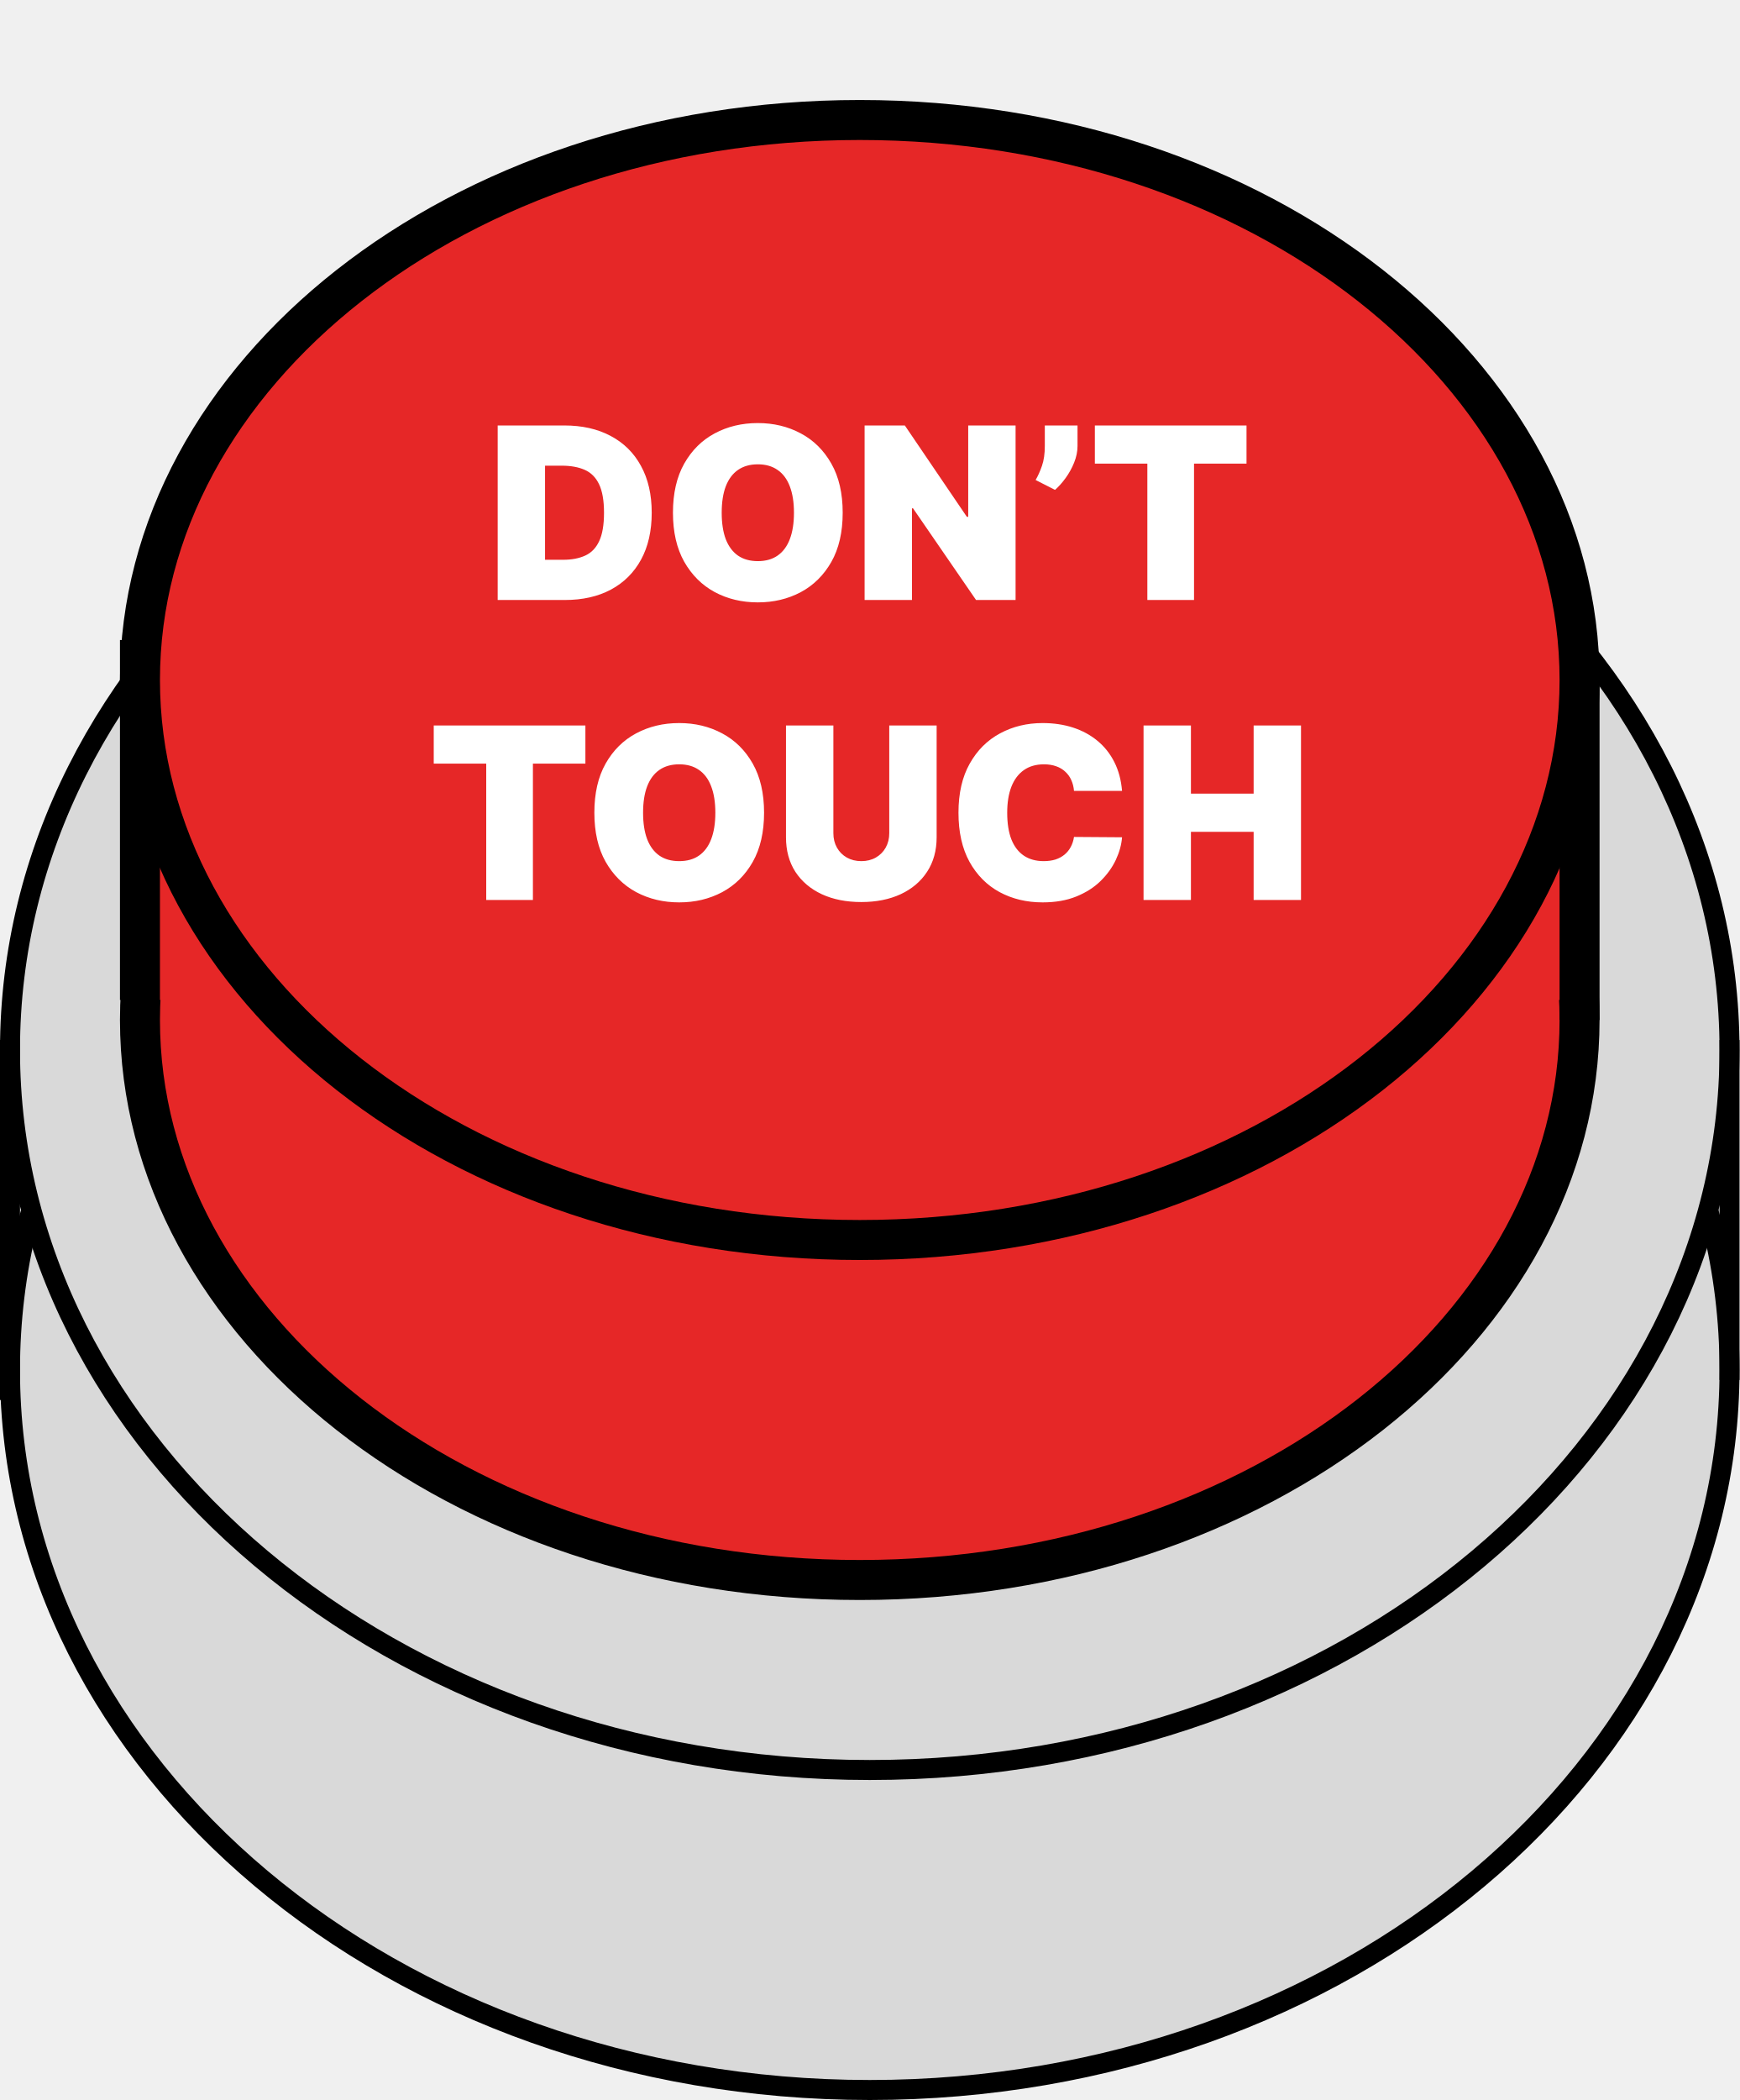
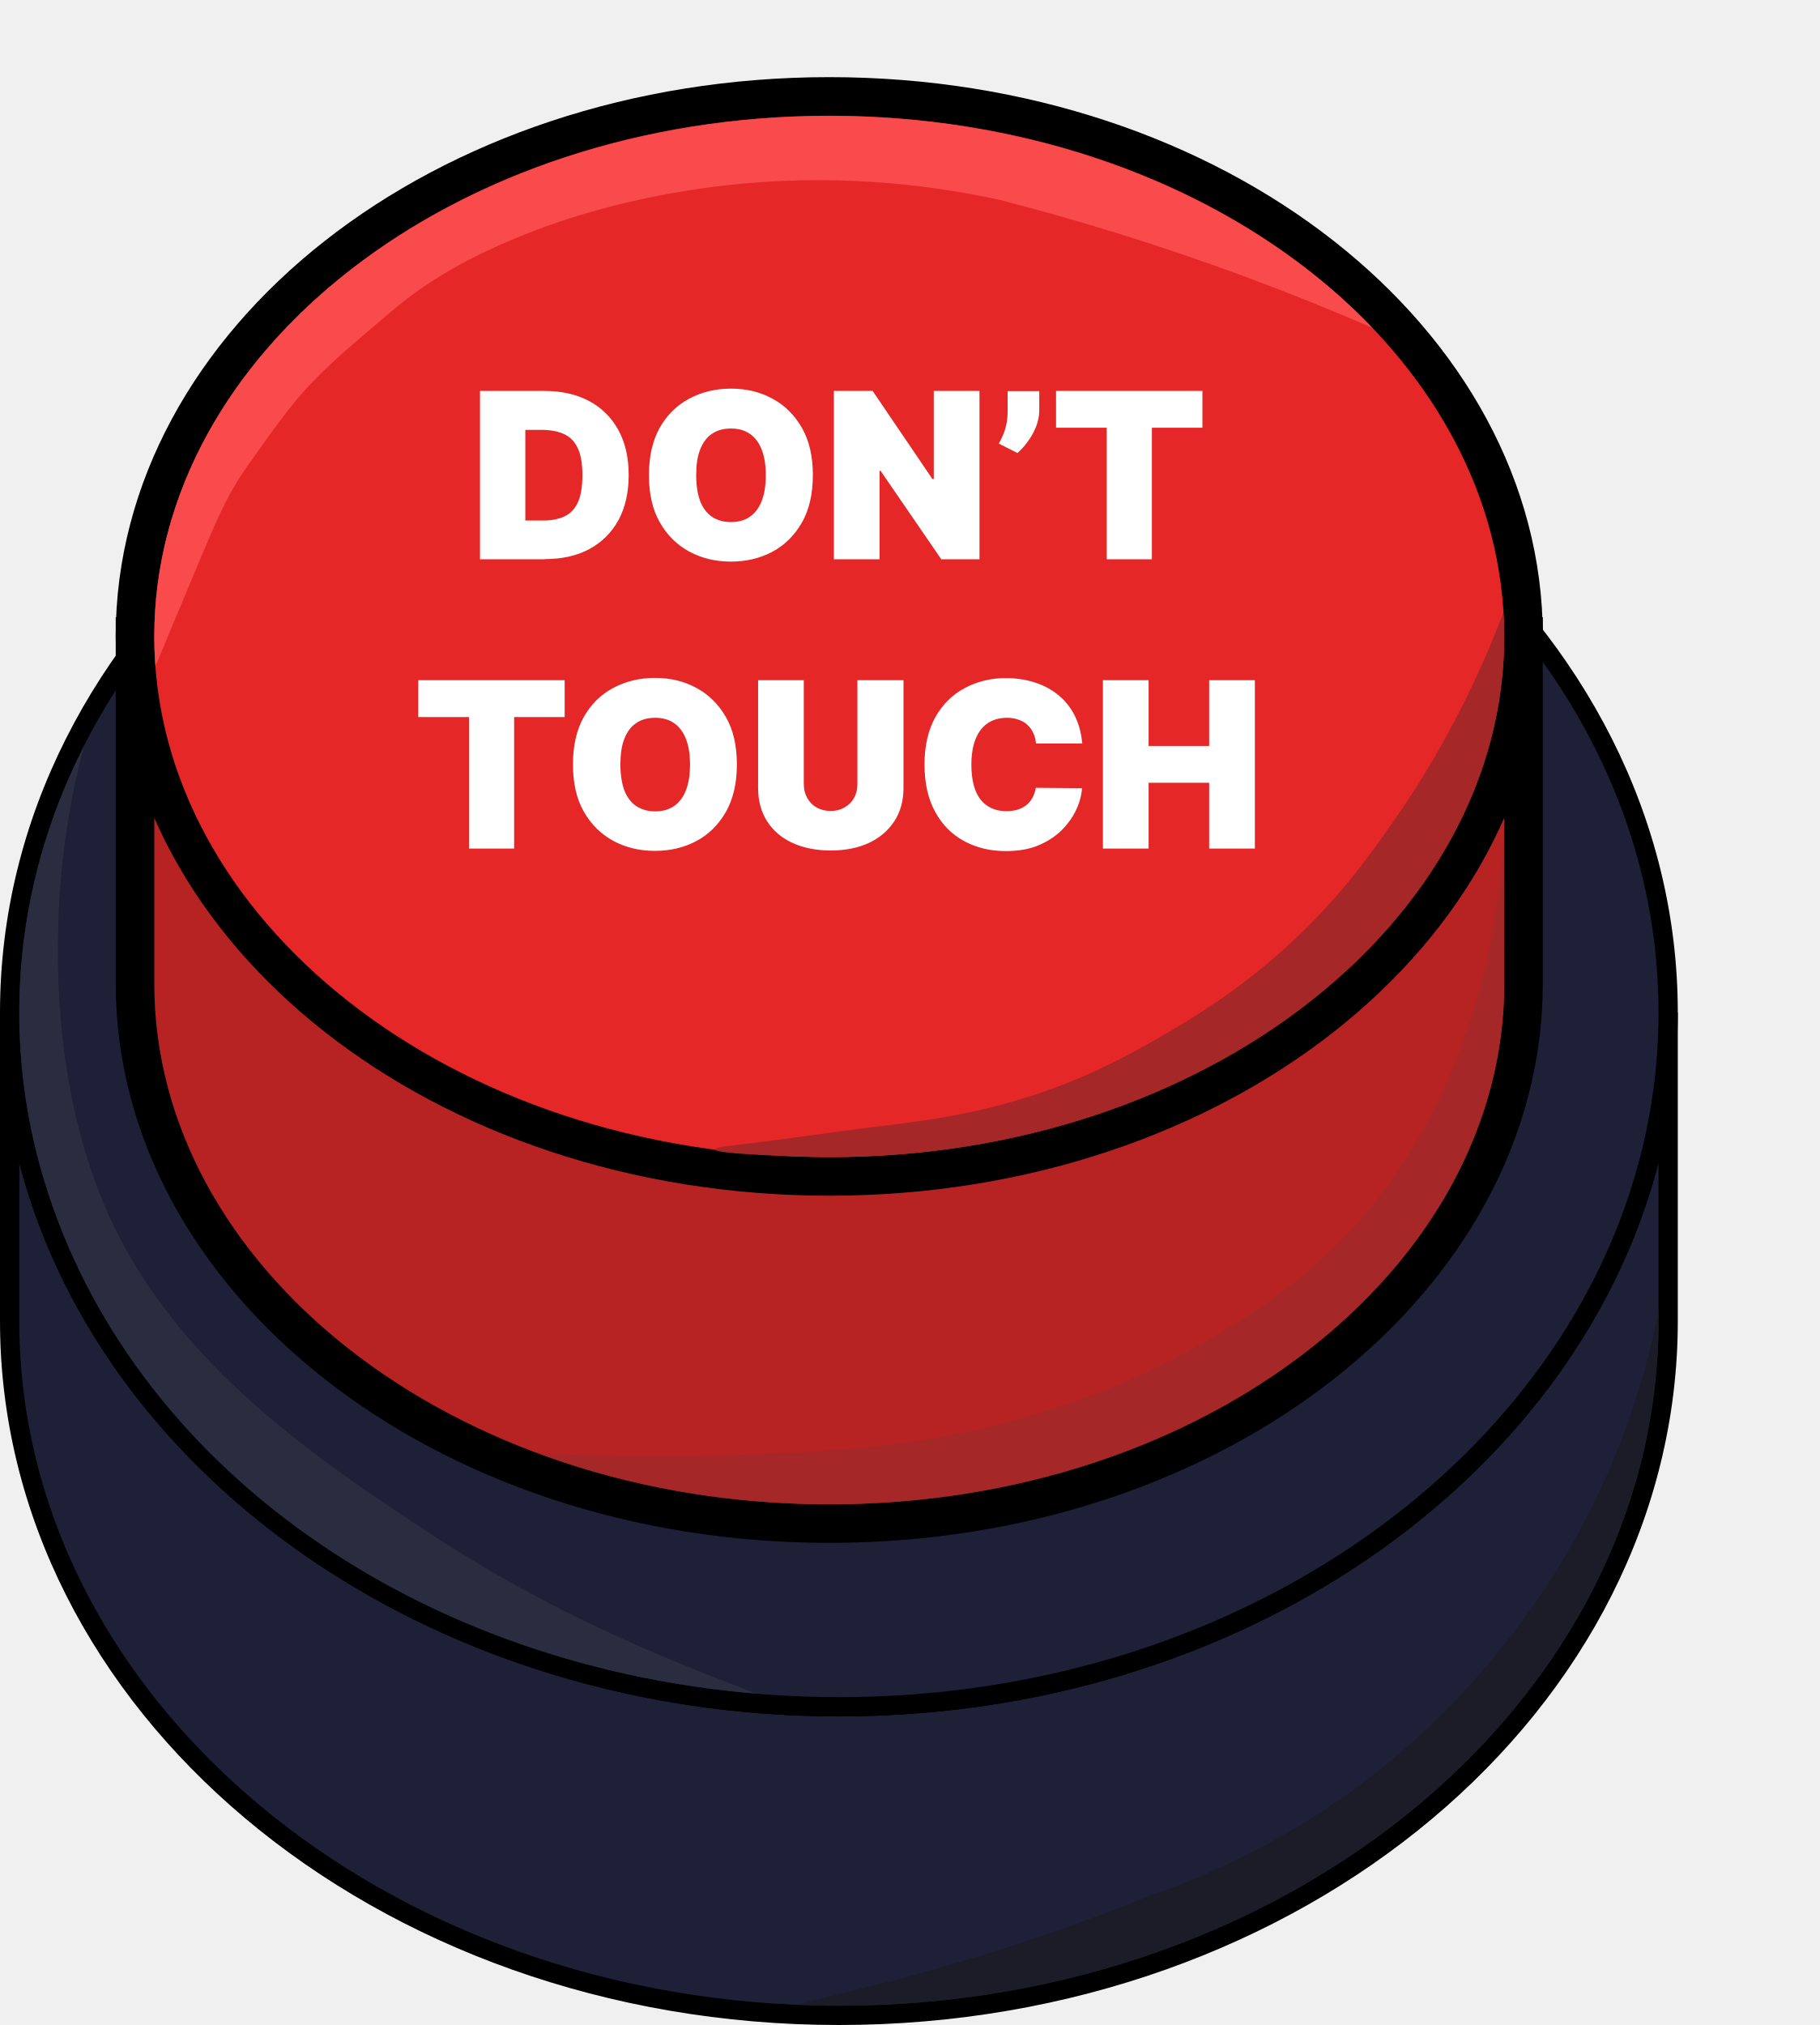
- <svg xmlns="http://www.w3.org/2000/svg" width="87" height="105" viewBox="0 0 87 105" fill="none">
-   <path d="M86.5 68.5C86.5 88.304 67.334 104.5 43.5 104.5C19.666 104.5 0.5 88.304 0.5 68.5C0.5 48.696 19.666 32.5 43.5 32.5C67.334 32.5 86.5 48.696 86.5 68.5Z" fill="#D9D9D9" stroke="black" />
-   <path d="M86.5 52.5C86.5 72.304 67.334 88.5 43.5 88.5C19.666 88.5 0.5 72.304 0.5 52.5C0.5 32.696 19.666 16.5 43.5 16.5C67.334 16.5 86.5 32.696 86.5 52.5Z" fill="#D9D9D9" stroke="black" />
-   <line x1="0.5" y1="52" x2="0.5" y2="70" stroke="black" />
-   <line x1="86.5" y1="52" x2="86.5" y2="69" stroke="black" />
-   <path d="M79 51C79 66.251 63.123 79 43 79C22.877 79 7 66.251 7 51C7 35.749 22.877 23 43 23C63.123 23 79 35.749 79 51Z" fill="#E62727" stroke="black" stroke-width="2" />
-   <line x1="7" y1="50" x2="7" y2="32" stroke="black" stroke-width="2" />
-   <line x1="79" y1="51" x2="79" y2="33" stroke="black" stroke-width="2" />
-   <rect x="8" y="26" width="70" height="24" fill="#E62727" />
-   <path d="M79 34C79 49.251 63.123 62 43 62C22.877 62 7 49.251 7 34C7 18.749 22.877 6 43 6C63.123 6 79 18.749 79 34Z" fill="#E62727" stroke="black" stroke-width="2" />
-   <path d="M28.249 30H24.891V21.273H28.215C29.112 21.273 29.888 21.447 30.541 21.797C31.197 22.143 31.703 22.643 32.058 23.297C32.416 23.947 32.595 24.727 32.595 25.636C32.595 26.546 32.418 27.327 32.062 27.98C31.707 28.631 31.204 29.131 30.554 29.48C29.903 29.827 29.135 30 28.249 30ZM27.26 27.989H28.163C28.595 27.989 28.963 27.919 29.267 27.78C29.574 27.641 29.807 27.401 29.966 27.06C30.128 26.719 30.209 26.244 30.209 25.636C30.209 25.028 30.126 24.554 29.962 24.213C29.8 23.872 29.561 23.632 29.246 23.493C28.933 23.354 28.55 23.284 28.095 23.284H27.26V27.989ZM42.146 25.636C42.146 26.608 41.957 27.428 41.579 28.095C41.201 28.76 40.691 29.264 40.049 29.608C39.407 29.949 38.691 30.119 37.902 30.119C37.106 30.119 36.387 29.947 35.745 29.604C35.106 29.257 34.598 28.751 34.22 28.087C33.845 27.419 33.657 26.602 33.657 25.636C33.657 24.665 33.845 23.847 34.22 23.182C34.598 22.514 35.106 22.01 35.745 21.669C36.387 21.325 37.106 21.153 37.902 21.153C38.691 21.153 39.407 21.325 40.049 21.669C40.691 22.01 41.201 22.514 41.579 23.182C41.957 23.847 42.146 24.665 42.146 25.636ZM39.709 25.636C39.709 25.114 39.639 24.673 39.5 24.315C39.363 23.954 39.16 23.682 38.89 23.497C38.623 23.31 38.294 23.216 37.902 23.216C37.51 23.216 37.179 23.31 36.909 23.497C36.642 23.682 36.439 23.954 36.299 24.315C36.163 24.673 36.095 25.114 36.095 25.636C36.095 26.159 36.163 26.601 36.299 26.962C36.439 27.32 36.642 27.592 36.909 27.78C37.179 27.965 37.51 28.057 37.902 28.057C38.294 28.057 38.623 27.965 38.89 27.78C39.16 27.592 39.363 27.32 39.5 26.962C39.639 26.601 39.709 26.159 39.709 25.636ZM50.793 21.273V30H48.816L45.663 25.415H45.611V30H43.242V21.273H45.254L48.356 25.841H48.424V21.273H50.793ZM53.891 21.273V22.296C53.891 22.574 53.834 22.852 53.721 23.131C53.61 23.406 53.468 23.663 53.295 23.902C53.124 24.138 52.948 24.335 52.766 24.494L51.795 24C51.914 23.796 52.021 23.558 52.114 23.288C52.208 23.018 52.255 22.688 52.255 22.296V21.273H53.891ZM54.758 23.182V21.273H62.343V23.182H59.718V30H57.383V23.182H54.758ZM21.693 38.182V36.273H29.278V38.182H26.653V45H24.318V38.182H21.693ZM38.214 40.636C38.214 41.608 38.025 42.428 37.648 43.095C37.27 43.76 36.76 44.264 36.118 44.608C35.476 44.949 34.76 45.119 33.97 45.119C33.175 45.119 32.456 44.947 31.814 44.604C31.174 44.257 30.666 43.751 30.288 43.087C29.913 42.419 29.726 41.602 29.726 40.636C29.726 39.665 29.913 38.847 30.288 38.182C30.666 37.514 31.174 37.01 31.814 36.669C32.456 36.325 33.175 36.153 33.97 36.153C34.76 36.153 35.476 36.325 36.118 36.669C36.76 37.01 37.27 37.514 37.648 38.182C38.025 38.847 38.214 39.665 38.214 40.636ZM35.777 40.636C35.777 40.114 35.707 39.673 35.568 39.315C35.432 38.955 35.228 38.682 34.959 38.497C34.692 38.31 34.362 38.216 33.97 38.216C33.578 38.216 33.247 38.31 32.977 38.497C32.71 38.682 32.507 38.955 32.368 39.315C32.231 39.673 32.163 40.114 32.163 40.636C32.163 41.159 32.231 41.601 32.368 41.962C32.507 42.32 32.71 42.592 32.977 42.78C33.247 42.965 33.578 43.057 33.97 43.057C34.362 43.057 34.692 42.965 34.959 42.78C35.228 42.592 35.432 42.32 35.568 41.962C35.707 41.601 35.777 41.159 35.777 40.636ZM44.475 36.273H46.845V41.864C46.845 42.528 46.685 43.104 46.367 43.59C46.052 44.072 45.612 44.446 45.046 44.71C44.481 44.972 43.825 45.102 43.078 45.102C42.325 45.102 41.666 44.972 41.1 44.71C40.535 44.446 40.095 44.072 39.779 43.59C39.467 43.104 39.31 42.528 39.31 41.864V36.273H41.68V41.659C41.68 41.929 41.739 42.17 41.859 42.383C41.978 42.594 42.143 42.758 42.353 42.878C42.566 42.997 42.808 43.057 43.078 43.057C43.35 43.057 43.592 42.997 43.802 42.878C44.012 42.758 44.177 42.594 44.296 42.383C44.416 42.17 44.475 41.929 44.475 41.659V36.273ZM56.118 39.545H53.715C53.698 39.347 53.653 39.166 53.579 39.004C53.508 38.842 53.408 38.703 53.28 38.587C53.155 38.467 53.003 38.376 52.824 38.314C52.645 38.249 52.442 38.216 52.215 38.216C51.817 38.216 51.481 38.312 51.205 38.506C50.932 38.699 50.725 38.976 50.583 39.337C50.444 39.697 50.374 40.131 50.374 40.636C50.374 41.17 50.445 41.618 50.587 41.979C50.732 42.337 50.941 42.606 51.214 42.788C51.486 42.967 51.815 43.057 52.198 43.057C52.417 43.057 52.613 43.03 52.786 42.976C52.959 42.919 53.11 42.838 53.238 42.733C53.366 42.628 53.469 42.501 53.549 42.354C53.631 42.203 53.687 42.034 53.715 41.847L56.118 41.864C56.09 42.233 55.986 42.609 55.807 42.993C55.628 43.374 55.374 43.726 55.045 44.05C54.718 44.371 54.313 44.629 53.83 44.825C53.347 45.021 52.786 45.119 52.147 45.119C51.346 45.119 50.627 44.947 49.991 44.604C49.357 44.26 48.856 43.754 48.486 43.087C48.12 42.419 47.937 41.602 47.937 40.636C47.937 39.665 48.124 38.847 48.499 38.182C48.874 37.514 49.38 37.01 50.016 36.669C50.653 36.325 51.363 36.153 52.147 36.153C52.698 36.153 53.205 36.229 53.668 36.379C54.131 36.53 54.538 36.75 54.887 37.04C55.236 37.327 55.518 37.68 55.731 38.101C55.944 38.521 56.073 39.003 56.118 39.545ZM57.193 45V36.273H59.563V39.682H62.699V36.273H65.068V45H62.699V41.591H59.563V45H57.193Z" fill="white" />
+ <svg xmlns="http://www.w3.org/2000/svg" id="Button2" viewBox="0 0 94.34 105">
+   <defs>
+     <style>
+       .cls-1 {
+         fill: #b72323;
+       }
+ 
+       .cls-1, .cls-2 {
+         stroke-width: 2px;
+       }
+ 
+       .cls-1, .cls-2, .cls-3 {
+         stroke: #000;
+       }
+ 
+       .cls-4 {
+         fill: #a62727;
+       }
+ 
+       .cls-4, .cls-5, .cls-6, .cls-7, .cls-8 {
+         stroke-width: 0px;
+       }
+ 
+       .cls-2 {
+         fill: #e62727;
+       }
+ 
+       .cls-5 {
+         fill: #1b1c28;
+       }
+ 
+       .cls-3 {
+         fill: #1e2037;
+       }
+ 
+       .cls-6 {
+         fill: #f94b4b;
+       }
+ 
+       .cls-7 {
+         fill: #fff;
+       }
+ 
+       .cls-8 {
+         fill: #2a2d3f;
+       }
+     </style>
+   </defs>
+   <g id="Bot_blue">
+     <path class="cls-3" d="M86.5,52.5v16c0,19.8-19.17,36-43,36S.5,88.3.5,68.5v-16c0,2.75.37,5.43,1.07,8,4.34,15.99,21.41,28,41.93,28s37.59-12.01,41.93-28c.7-2.57,1.07-5.25,1.07-8Z" />
+     <path class="cls-5" d="M86,67.89v.61c0,19.58-19.07,35.5-42.5,35.5-.75,0-1.49-.02-2.22-.05,1.65-.41,3.29-.82,4.94-1.23,1.92-.5,3.91-1.08,5.98-1.74,2.78-.89,5.38-1.85,7.79-2.82,2.77-.98,6.53-2.65,10.45-5.55,3.29-2.44,5.68-5,7.34-7.07,1.99-2.45,4.39-6,6.21-10.66,1-2.55,1.62-4.93,2.02-6.99Z" />
+   </g>
+   <g id="Top_blue">
+     <path class="cls-3" d="M86.5,52.5c0,2.75-.37,5.43-1.07,8-4.34,15.99-21.41,28-41.93,28S5.91,76.49,1.57,60.5c-.7-2.57-1.07-5.25-1.07-8C.5,32.7,19.67,16.5,43.5,16.5s43,16.2,43,36Z" />
+     <path class="cls-8" d="M39.16,87.81c-18.08-1.5-33.01-12.36-37.11-27.44-.7-2.57-1.05-5.21-1.05-7.87,0-4.9,1.2-9.57,3.36-13.82-.61,2.27-1.25,5.47-1.34,9.34-.05,2.18-.14,7.85,2.05,13.62,3.15,8.32,10.48,13.5,17.67,18.16,4.33,2.8,8.72,4.95,13.51,6.86,1.44.57,2.95,1.15,2.91,1.15Z" />
+   </g>
+   <g id="Bot_red">
+     <path class="cls-1" d="M79,33v18c0,15.25-15.88,28-36,28S7,66.25,7,51v-18h13.76c6.09-3.75,13.79-6,22.24-6s16.15,2.25,22.24,6h13.76Z" />
+     <path class="cls-4" d="M77.98,40.67c0,3.44.01,6.89.02,10.33,0,14.89-15.7,27-35,27-5.37,0-10.46-.94-15.01-2.62,1.59.05,3.82.11,6.49.1,1.33,0,3.98-.02,6.31-.14,3.37-.18,8.3-.45,14.12-2.39,4.62-1.54,7.75-3.45,8.56-3.96,2.06-1.28,4.91-3.09,7.63-6.41.4-.49,2.04-2.53,3.57-5.73,2.87-6,3.39-11.98,3.32-16.17Z" />
+   </g>
+   <g id="Top_red">
+     <g id="Top_red-2" data-name="Top_red">
+       <path class="cls-2" d="M79,33c0,15.25-15.88,28-36,28S7,48.25,7,33,22.88,5,43,5s36,12.75,36,28Z" />
+       <path class="cls-4" d="M78,33c0,14.89-15.7,27-35,27-.84,0-5.94-.13-5.94-.4,0-.11.79-.19,2.04-.34,2.04-.25,4.07-.56,6.11-.81,2.56-.31,5.17-.63,8.19-1.6,3.17-1.02,5.44-2.31,6.96-3.2,1.37-.8,3.72-2.17,6.31-4.52,2.65-2.4,4.22-4.6,5.45-6.35,1.74-2.46,3.98-6.13,5.84-11.02.03.42.04.83.04,1.25Z" />
+     </g>
+     <path class="cls-6" d="M71.17,17c-2.05-.89-4.2-1.76-6.46-2.6-4.54-1.69-8.88-3.01-12.93-4.05-3.89-.84-8.72-1.35-14.14-.74-5.07.57-8.72,1.89-9.84,2.32-2.75,1.05-5.27,2.31-7.51,4.22-1.34,1.15-2.77,2.3-4.02,3.59-1.32,1.35-2.35,2.91-3.45,4.44-1.08,1.51-1.71,3.09-2.43,4.79-.78,1.86-1.55,3.71-2.33,5.57-.04-.51-.06-1.02-.06-1.53,0-14.89,15.7-27,35-27,11.54,0,21.79,4.33,28.17,11Z" />
+     <path id="Text" class="cls-7" d="M28.25,29h-3.36v-8.73h3.32c.9,0,1.67.17,2.33.52.66.35,1.16.85,1.52,1.5.36.65.54,1.43.54,2.34s-.18,1.69-.53,2.34c-.36.65-.86,1.15-1.51,1.5-.65.35-1.42.52-2.31.52ZM27.26,26.99h.9c.43,0,.8-.07,1.1-.21.31-.14.54-.38.7-.72.16-.34.24-.82.24-1.42s-.08-1.08-.25-1.42c-.16-.34-.4-.58-.72-.72-.31-.14-.7-.21-1.15-.21h-.84v4.7ZM42.15,24.64c0,.97-.19,1.79-.57,2.46-.38.66-.89,1.17-1.53,1.51-.64.34-1.36.51-2.15.51s-1.51-.17-2.16-.52c-.64-.35-1.15-.85-1.53-1.52-.38-.67-.56-1.48-.56-2.45s.19-1.79.56-2.45c.38-.67.89-1.17,1.53-1.51.64-.34,1.36-.52,2.16-.52s1.51.17,2.15.52c.64.34,1.15.85,1.53,1.51.38.66.57,1.48.57,2.45ZM39.71,24.64c0-.52-.07-.96-.21-1.32-.14-.36-.34-.63-.61-.82-.27-.19-.6-.28-.99-.28s-.72.09-.99.28c-.27.18-.47.46-.61.82-.14.36-.2.8-.2,1.32s.07.96.2,1.33c.14.36.34.63.61.82.27.18.6.28.99.28s.72-.09.99-.28c.27-.19.47-.46.61-.82.14-.36.21-.8.21-1.33ZM50.79,20.27v8.73h-1.98l-3.15-4.59h-.05v4.59h-2.37v-8.73h2.01l3.1,4.57h.07v-4.57h2.37ZM53.89,20.27v1.02c0,.28-.06.56-.17.84-.11.28-.25.53-.43.77-.17.24-.35.43-.53.59l-.97-.49c.12-.2.23-.44.32-.71.09-.27.14-.6.14-.99v-1.02h1.64ZM54.76,22.18v-1.91h7.59v1.91h-2.62v6.82h-2.34v-6.82h-2.62ZM21.69,37.18v-1.91h7.59v1.91h-2.62v6.82h-2.34v-6.82h-2.62ZM38.21,39.64c0,.97-.19,1.79-.57,2.46-.38.66-.89,1.17-1.53,1.51-.64.34-1.36.51-2.15.51s-1.51-.17-2.16-.52c-.64-.35-1.15-.85-1.53-1.52-.38-.67-.56-1.48-.56-2.45s.19-1.79.56-2.45c.38-.67.89-1.17,1.53-1.51.64-.34,1.36-.52,2.16-.52s1.51.17,2.15.52c.64.34,1.15.85,1.53,1.51.38.66.57,1.48.57,2.45ZM35.78,39.64c0-.52-.07-.96-.21-1.32-.14-.36-.34-.63-.61-.82-.27-.19-.6-.28-.99-.28s-.72.09-.99.28c-.27.18-.47.46-.61.82-.14.36-.2.8-.2,1.32s.07.96.2,1.33c.14.36.34.63.61.82.27.18.6.28.99.28s.72-.09.99-.28c.27-.19.47-.46.61-.82.14-.36.21-.8.21-1.33ZM44.48,35.27h2.37v5.59c0,.66-.16,1.24-.48,1.73-.32.48-.76.86-1.32,1.12-.57.26-1.22.39-1.97.39s-1.41-.13-1.98-.39c-.57-.26-1.01-.64-1.32-1.12-.31-.49-.47-1.06-.47-1.73v-5.59h2.37v5.39c0,.27.06.51.18.72.12.21.28.38.49.49.21.12.45.18.72.18s.51-.06.72-.18c.21-.12.38-.28.49-.49.12-.21.18-.45.18-.72v-5.39ZM56.12,38.55h-2.4c-.02-.2-.06-.38-.14-.54-.07-.16-.17-.3-.3-.42-.12-.12-.28-.21-.46-.27-.18-.07-.38-.1-.61-.1-.4,0-.73.1-1.01.29-.27.19-.48.47-.62.83-.14.36-.21.79-.21,1.3,0,.53.07.98.21,1.34.14.36.35.63.63.81.27.18.6.27.98.27.22,0,.41-.03.59-.08.17-.06.32-.14.45-.24.13-.11.23-.23.31-.38.08-.15.14-.32.17-.51l2.4.02c-.03.37-.13.75-.31,1.13-.18.38-.43.73-.76,1.06-.33.32-.73.58-1.21.78-.48.2-1.04.29-1.68.29-.8,0-1.52-.17-2.16-.52-.63-.34-1.14-.85-1.5-1.52-.37-.67-.55-1.48-.55-2.45s.19-1.79.56-2.45c.38-.67.88-1.17,1.52-1.51.64-.34,1.35-.52,2.13-.52.55,0,1.06.08,1.52.23.46.15.87.37,1.22.66.35.29.63.64.84,1.06.21.42.34.9.39,1.44ZM57.19,44v-8.73h2.37v3.41h3.14v-3.41h2.37v8.73h-2.37v-3.41h-3.14v3.41h-2.37Z" />
+   </g>
</svg>
